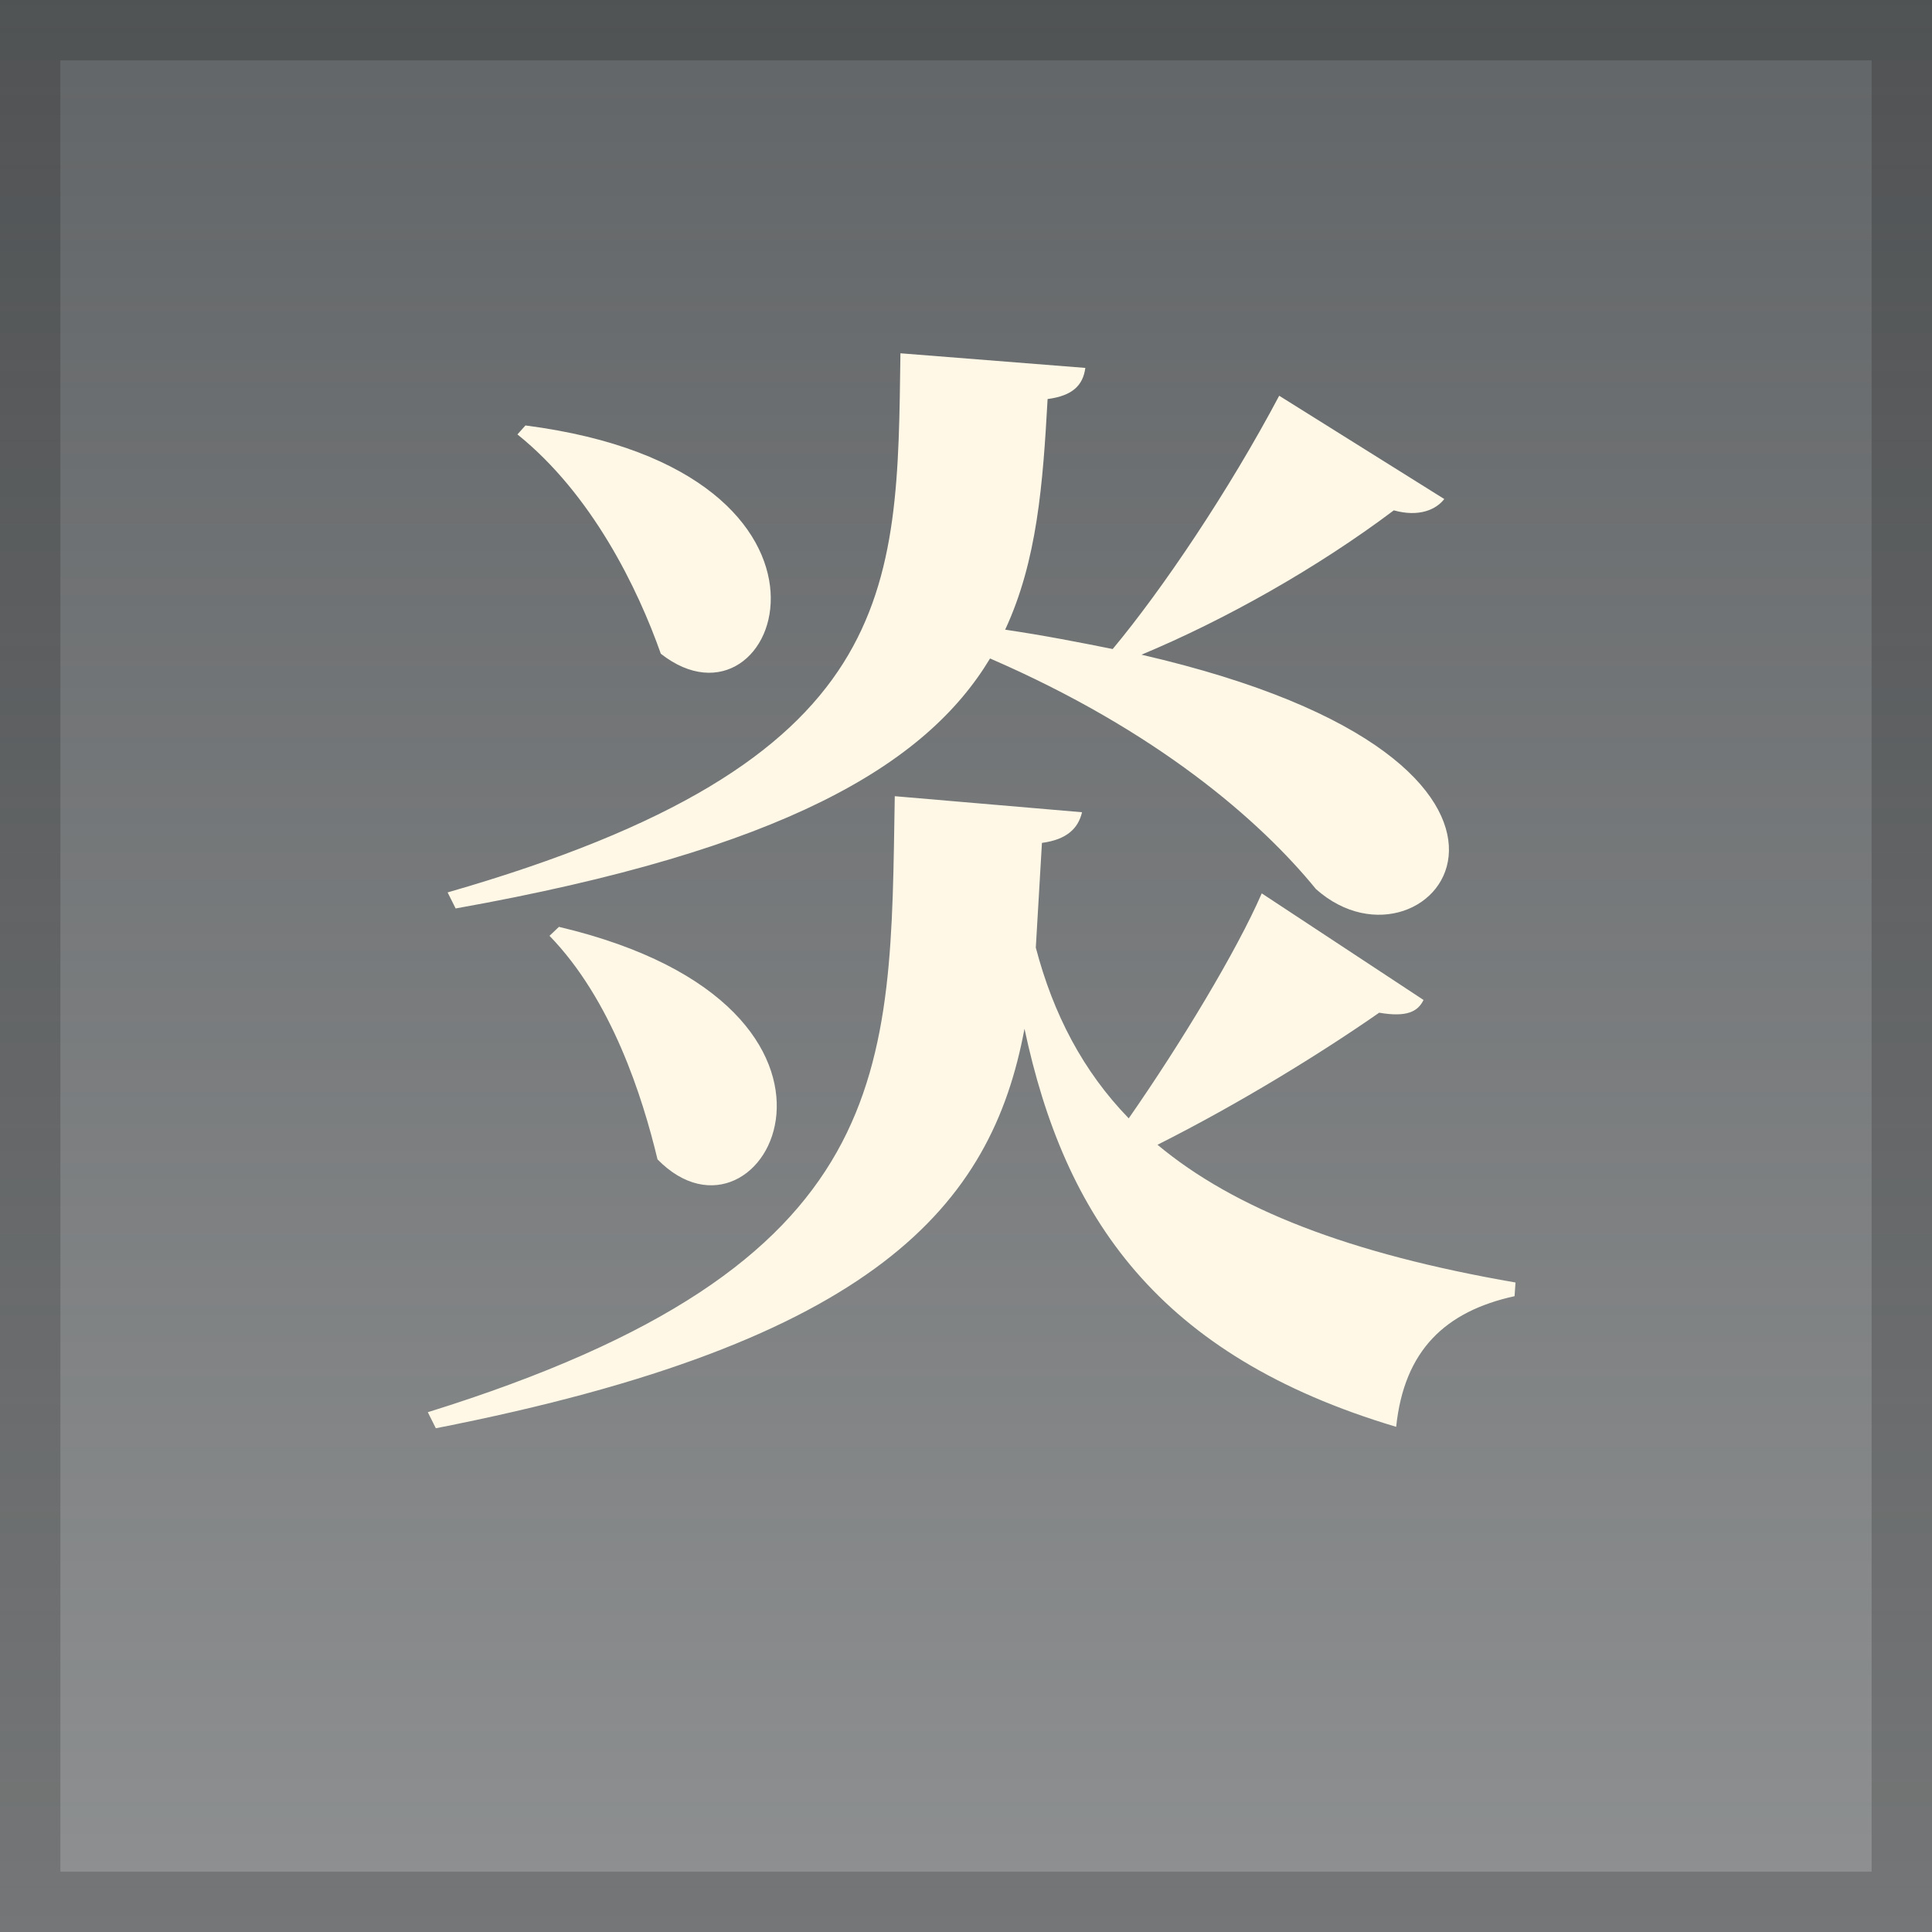
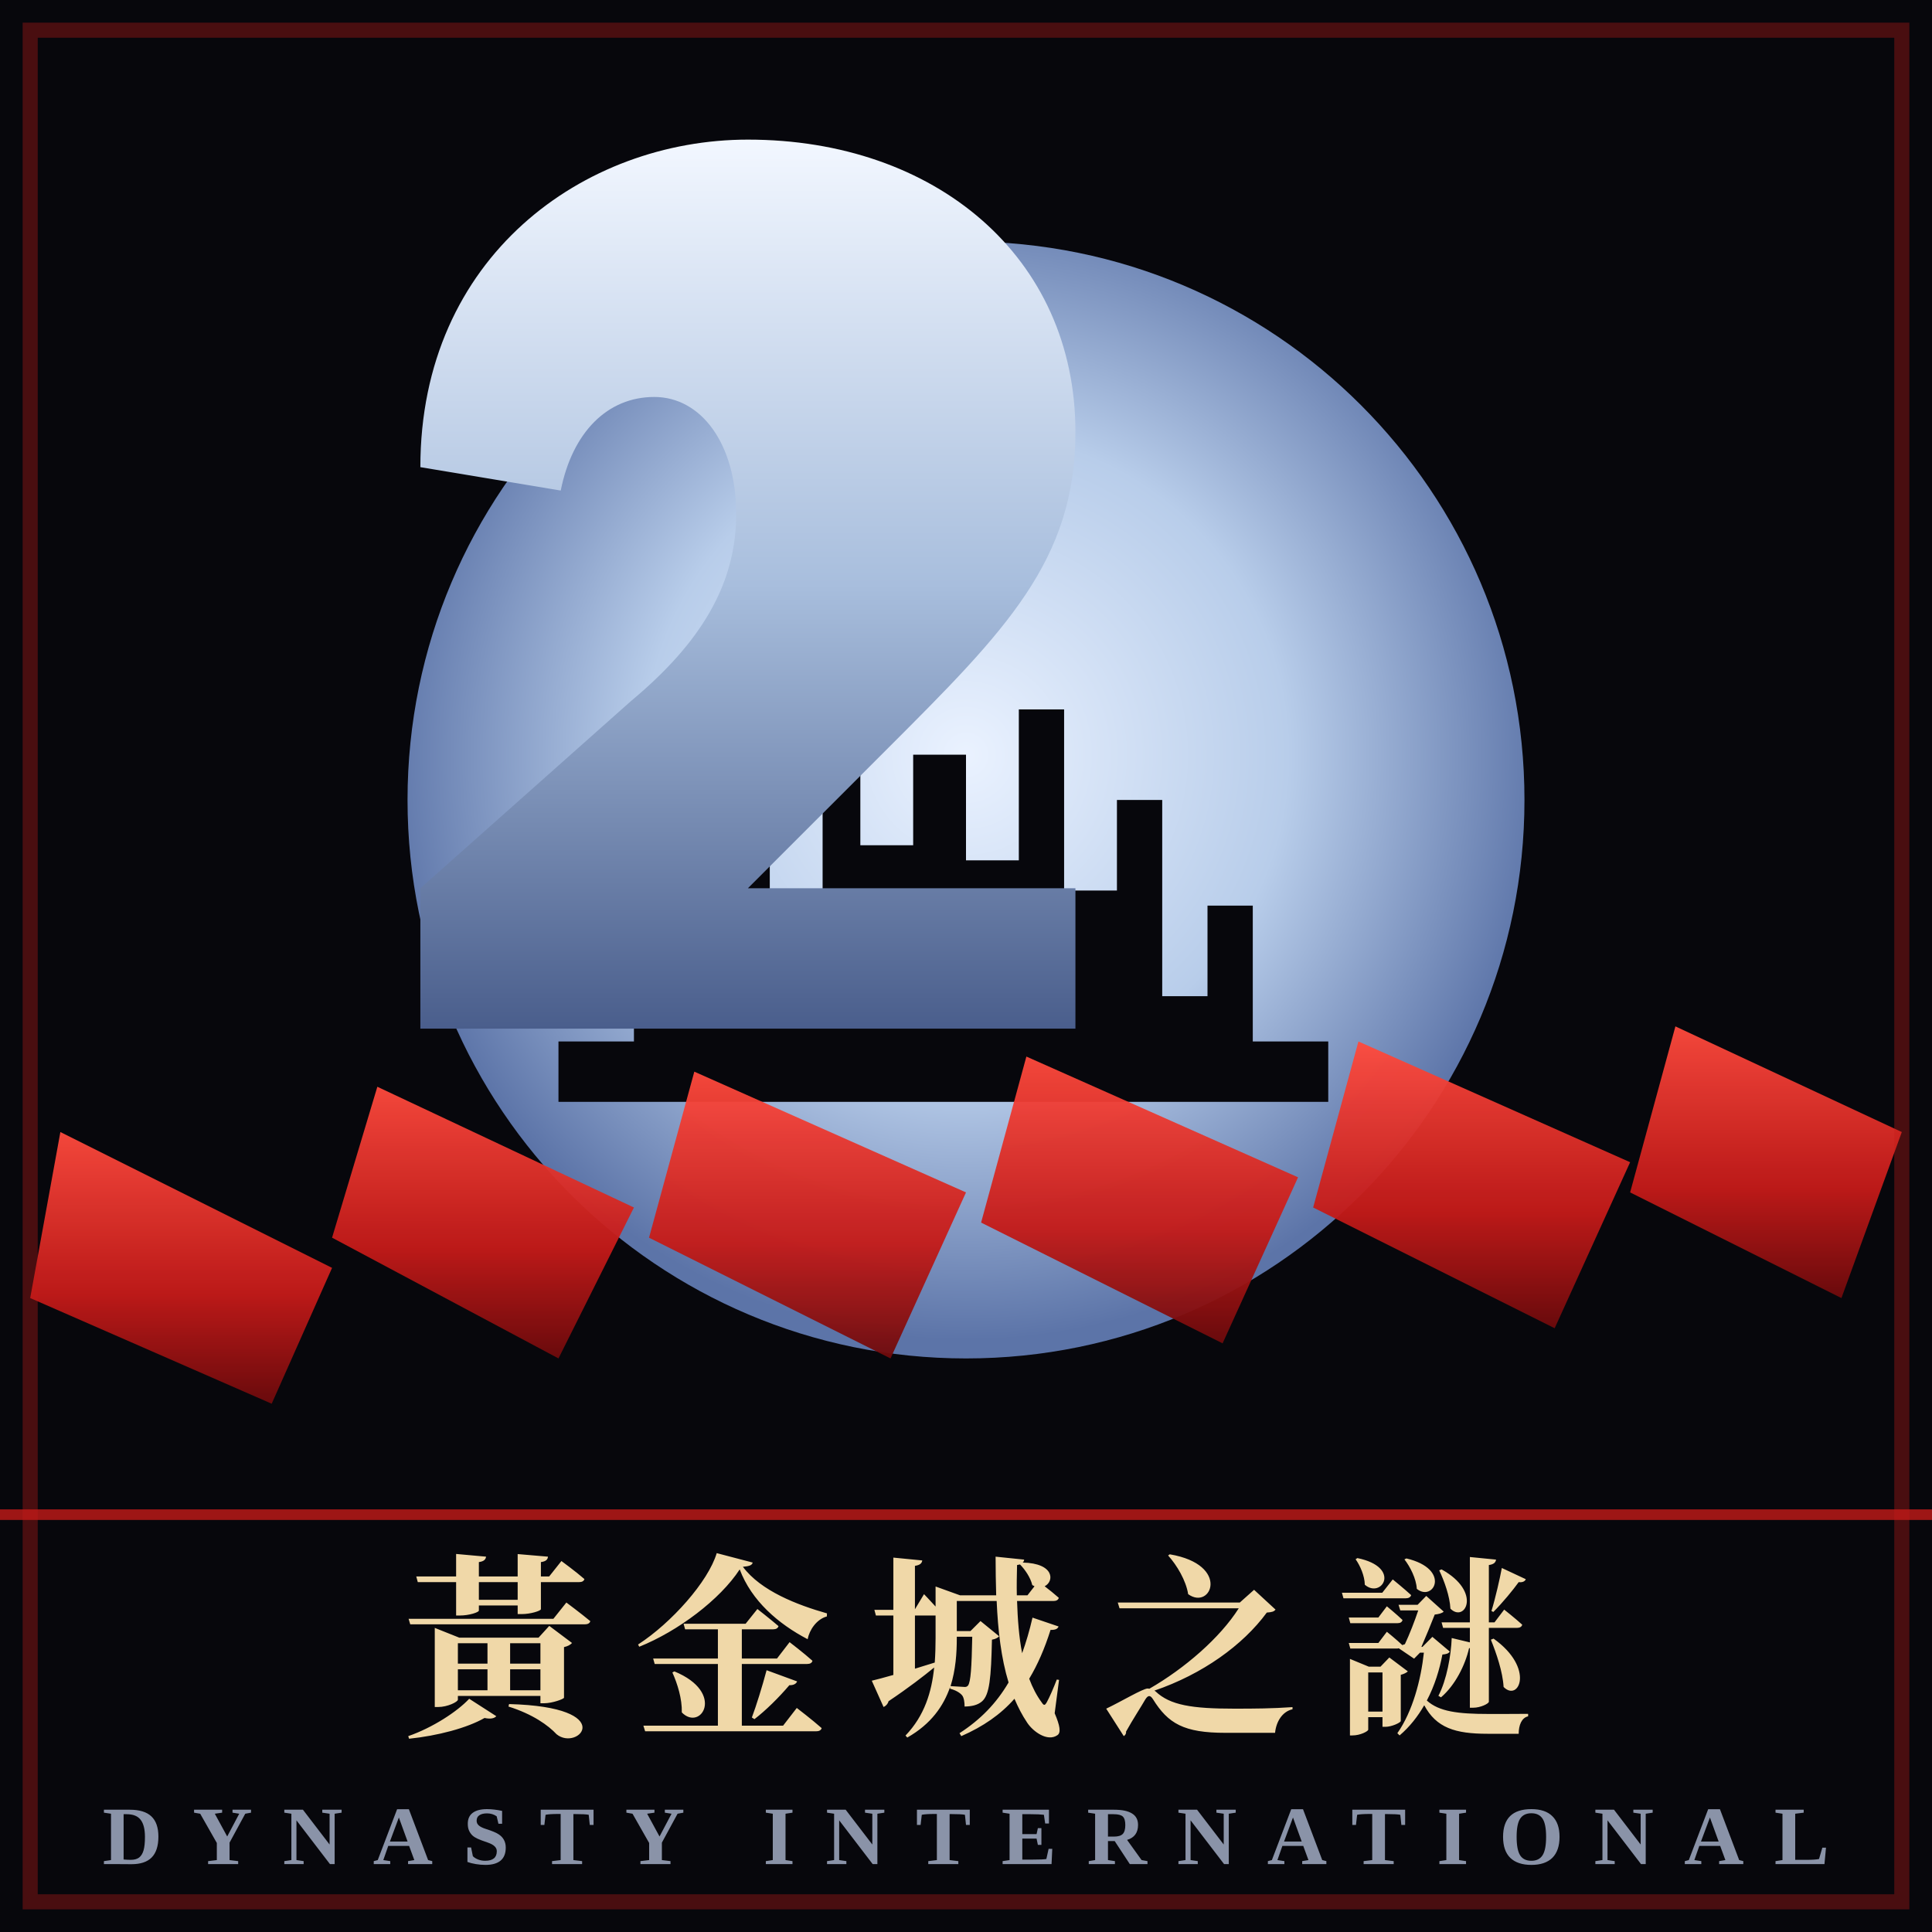
- <svg xmlns="http://www.w3.org/2000/svg" viewBox="0 0 64 64" width="64" height="64" role="img" aria-label="炎龙骑士团II‧黄金城之谜">
+ <svg xmlns="http://www.w3.org/2000/svg" viewBox="0 0 256 256" width="256" height="256" role="img" aria-label="炎龙骑士团2：黄金城之谜 — title plate">
  <defs>
-     <linearGradient id="g" x1="0" y1="0" x2="0" y2="1">
-       <stop offset="0" stop-color="#626567" />
-       <stop offset="1" stop-color="#626567" stop-opacity="0.72" />
+     <radialGradient id="yl-moon" cx="0.5" cy="0.46" r="0.52">
+       <stop offset="0" stop-color="#EAF2FF" />
+       <stop offset="0.55" stop-color="#B8CDEA" />
+       <stop offset="1" stop-color="#5C74A8" />
+     </radialGradient>
+     <linearGradient id="yl-red" x1="0" y1="0" x2="0" y2="1">
+       <stop offset="0" stop-color="#FF4A3D" />
+       <stop offset="0.6" stop-color="#C41A18" />
+       <stop offset="1" stop-color="#6E0B0C" />
+     </linearGradient>
+     <linearGradient id="yl-steel" x1="0" y1="0" x2="0" y2="1">
+       <stop offset="0" stop-color="#F2F7FF" />
+       <stop offset="0.5" stop-color="#A8BEDD" />
+       <stop offset="1" stop-color="#4A5E8C" />
    </linearGradient>
  </defs>
-   <rect width="64" height="64" fill="url(#g)" />
-   <rect x="1" y="1" width="62" height="62" fill="none" stroke="#000" stroke-opacity="0.18" stroke-width="2" />
-   <text x="32" y="44" text-anchor="middle" font-family="'Noto Serif CJK TC','Noto Serif TC','Songti TC','PMingLiU',serif" font-size="38" font-weight="700" fill="#FFF8E7">炎</text>
+   <rect width="256" height="256" fill="#07070C" />
+   <circle cx="128" cy="106" r="74" fill="url(#yl-moon)" />
+   <path d="M74 138 L84 138 L84 120 L90 120 L90 132 L96 132 L96 104 L102 104 L102 118 L109 118 L109 92 L114 92 L114 112 L121 112 L121 100 L128 100 L128 114 L135 114 L135 94 L141 94 L141 118 L148 118 L148 106 L154 106 L154 132 L160 132 L160 120 L166 120 L166 138 L176 138 L176 146 L74 146 Z" fill="#07070C" />
+   <g opacity="0.95">
+     <path d="M8 150 L44 168 L36 186 L4 172 Z" fill="url(#yl-red)" />
+     <path d="M50 144 L84 160 L74 180 L44 164 Z" fill="url(#yl-red)" />
+     <path d="M92 142 L128 158 L118 180 L86 164 Z" fill="url(#yl-red)" />
+     <path d="M136 140 L172 156 L162 178 L130 162 Z" fill="url(#yl-red)" />
+     <path d="M180 138 L216 154 L206 176 L174 160 Z" fill="url(#yl-red)" />
+     <path d="M222 136 L252 150 L244 172 L216 158 Z" fill="url(#yl-red)" />
+   </g>
+   <g transform="translate(96 96) scale(1.55)">
+     <path d="M-26 -22 C-26 -40 -12 -50 2 -50 C18 -50 30 -40 30 -25 C30 -14 24 -8 14 2 L2 14 L30 14 L30 26 L-26 26 L-26 14 L-8 -2 C-2 -7 1 -12 1 -18 C1 -24 -2 -28 -6 -28 C-10 -28 -13 -25 -14 -20 Z" fill="url(#yl-steel)" />
+   </g>
+   <rect x="0" y="200" width="256" height="56" fill="#07070C" opacity="0.92" />
+   <rect x="0" y="200" width="256" height="1.4" fill="#C41A18" opacity="0.8" />
+   <text x="128" y="228" text-anchor="middle" font-family="'Noto Serif CJK TC','Noto Serif TC','Songti TC','PMingLiU',serif" font-size="26" font-weight="700" fill="#F0D8A8" letter-spacing="5">黃金城之謎</text>
+   <text x="128" y="247" text-anchor="middle" font-family="Georgia,'Times New Roman',serif" font-size="11" font-weight="700" fill="#8A93A8" letter-spacing="4">DYNASTY INTERNATIONAL</text>
+   <rect x="4" y="4" width="248" height="248" fill="none" stroke="#C41A18" stroke-opacity="0.35" stroke-width="2" />
</svg>
